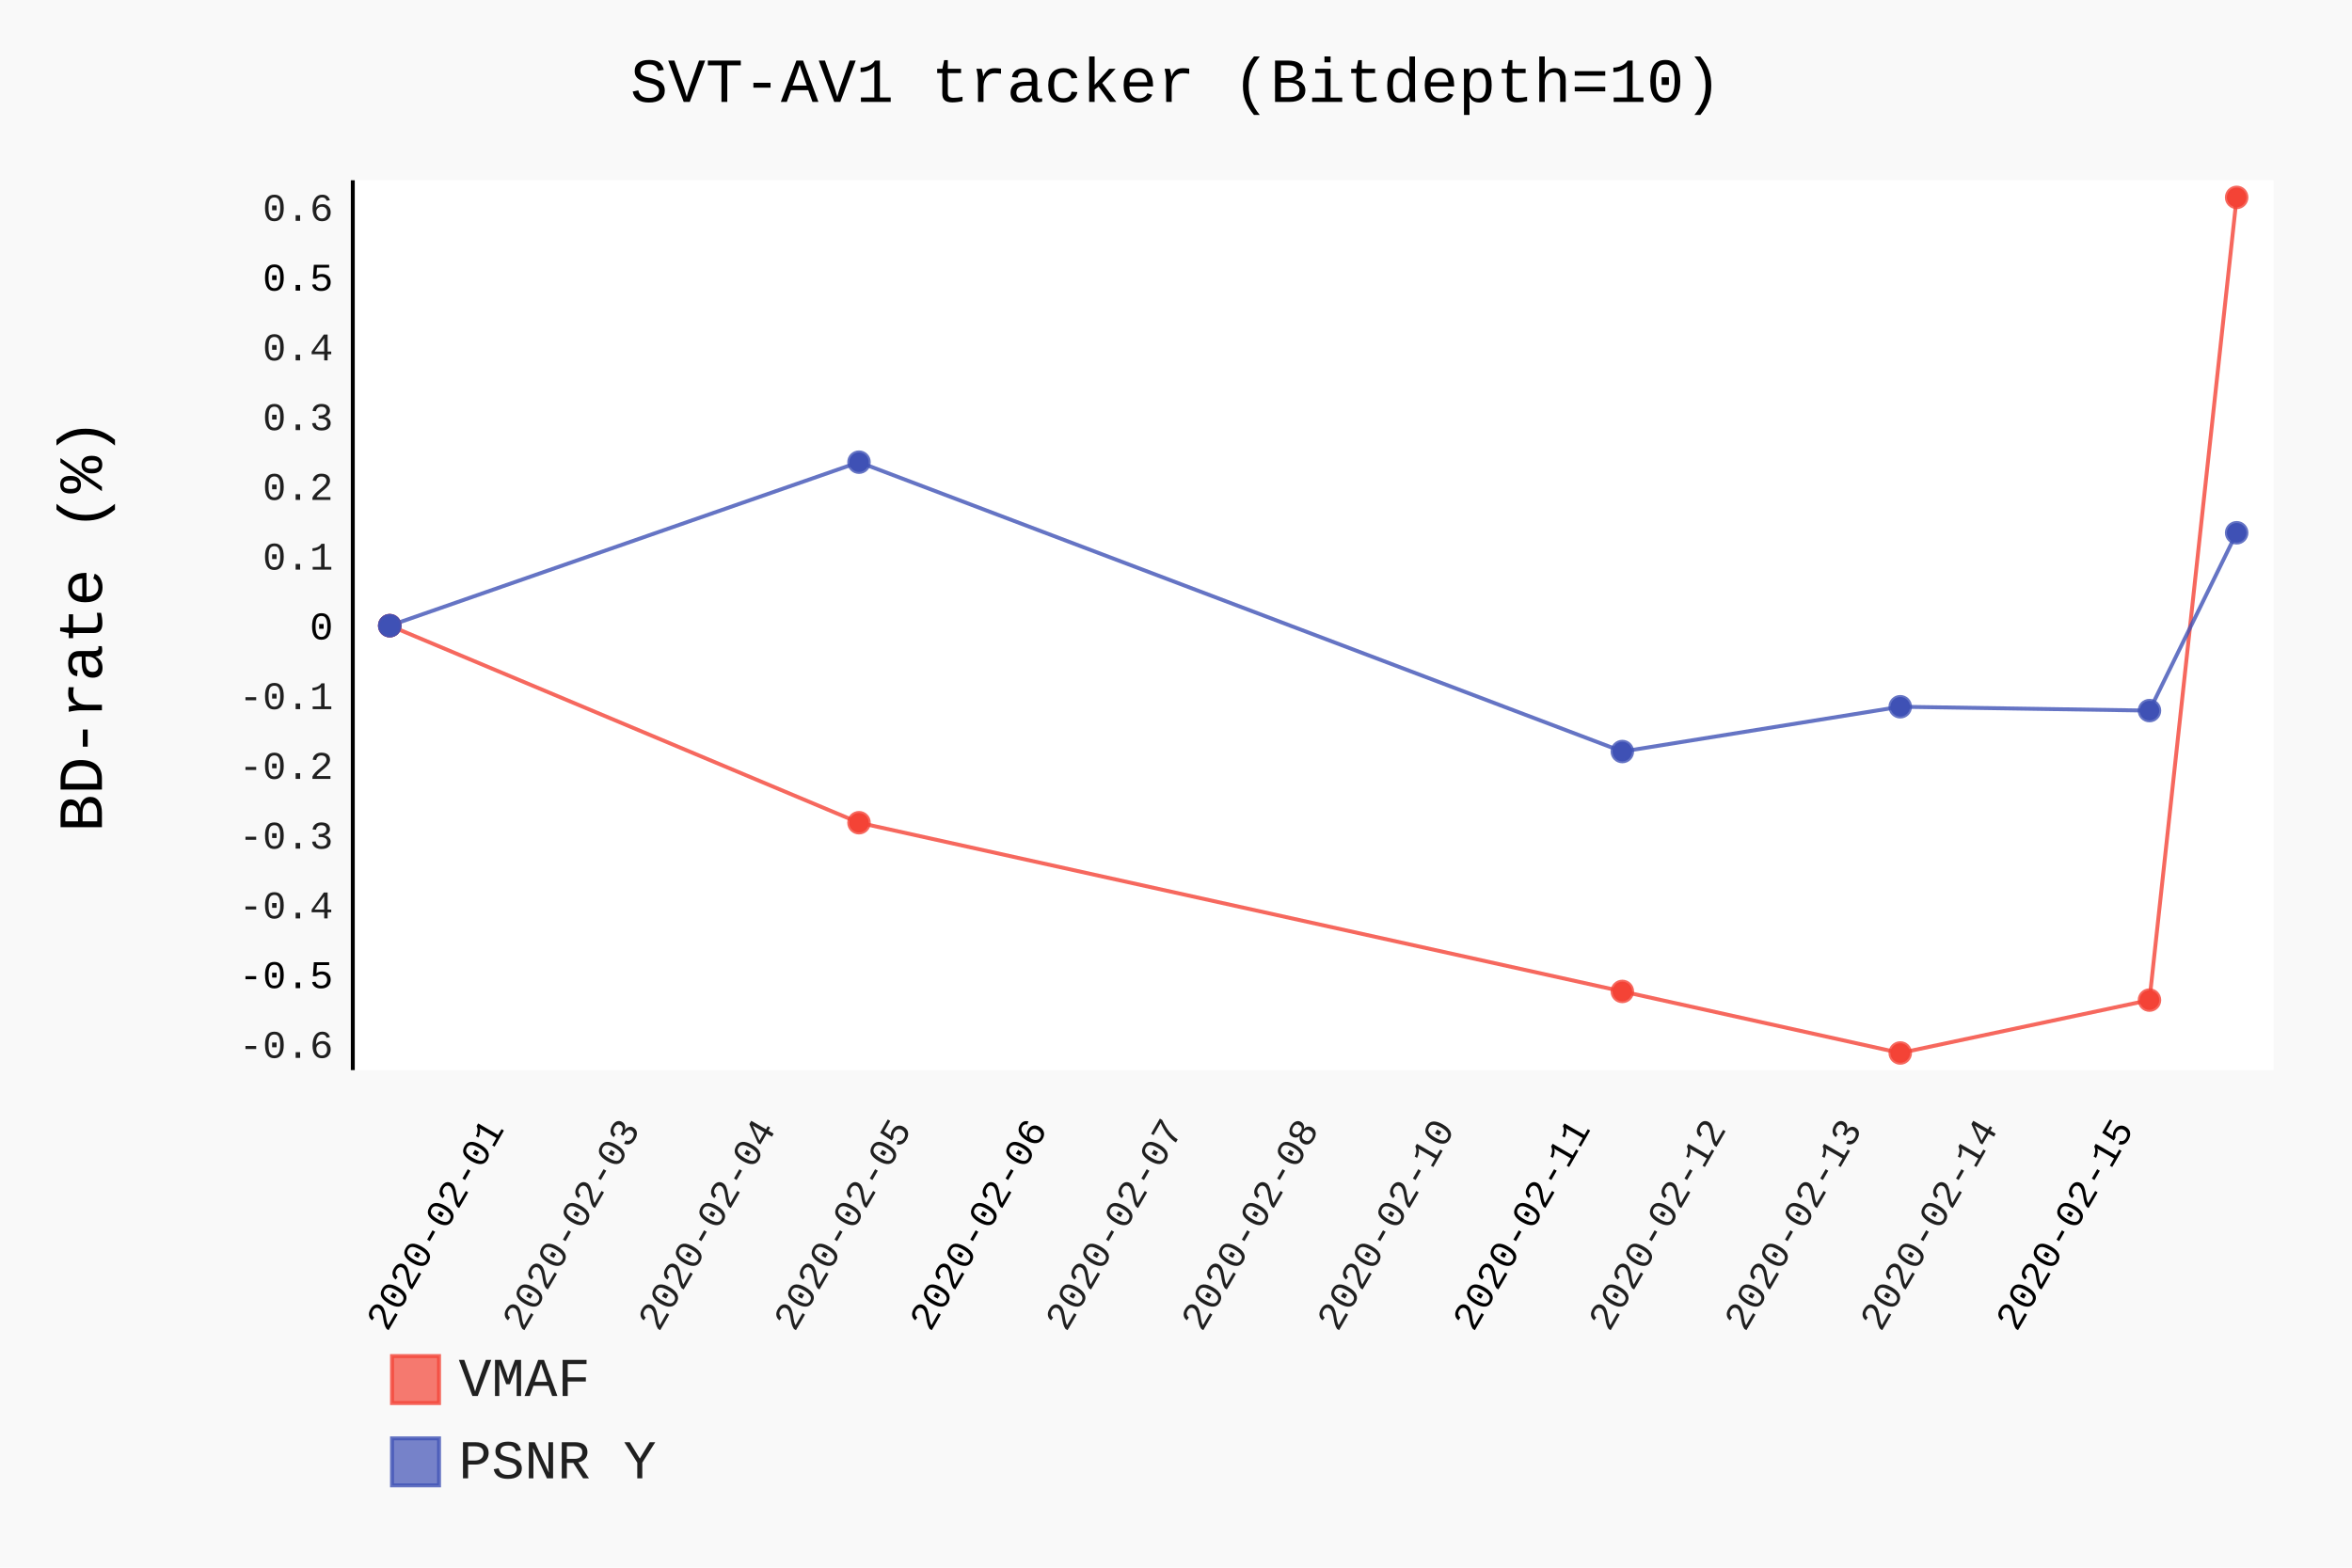
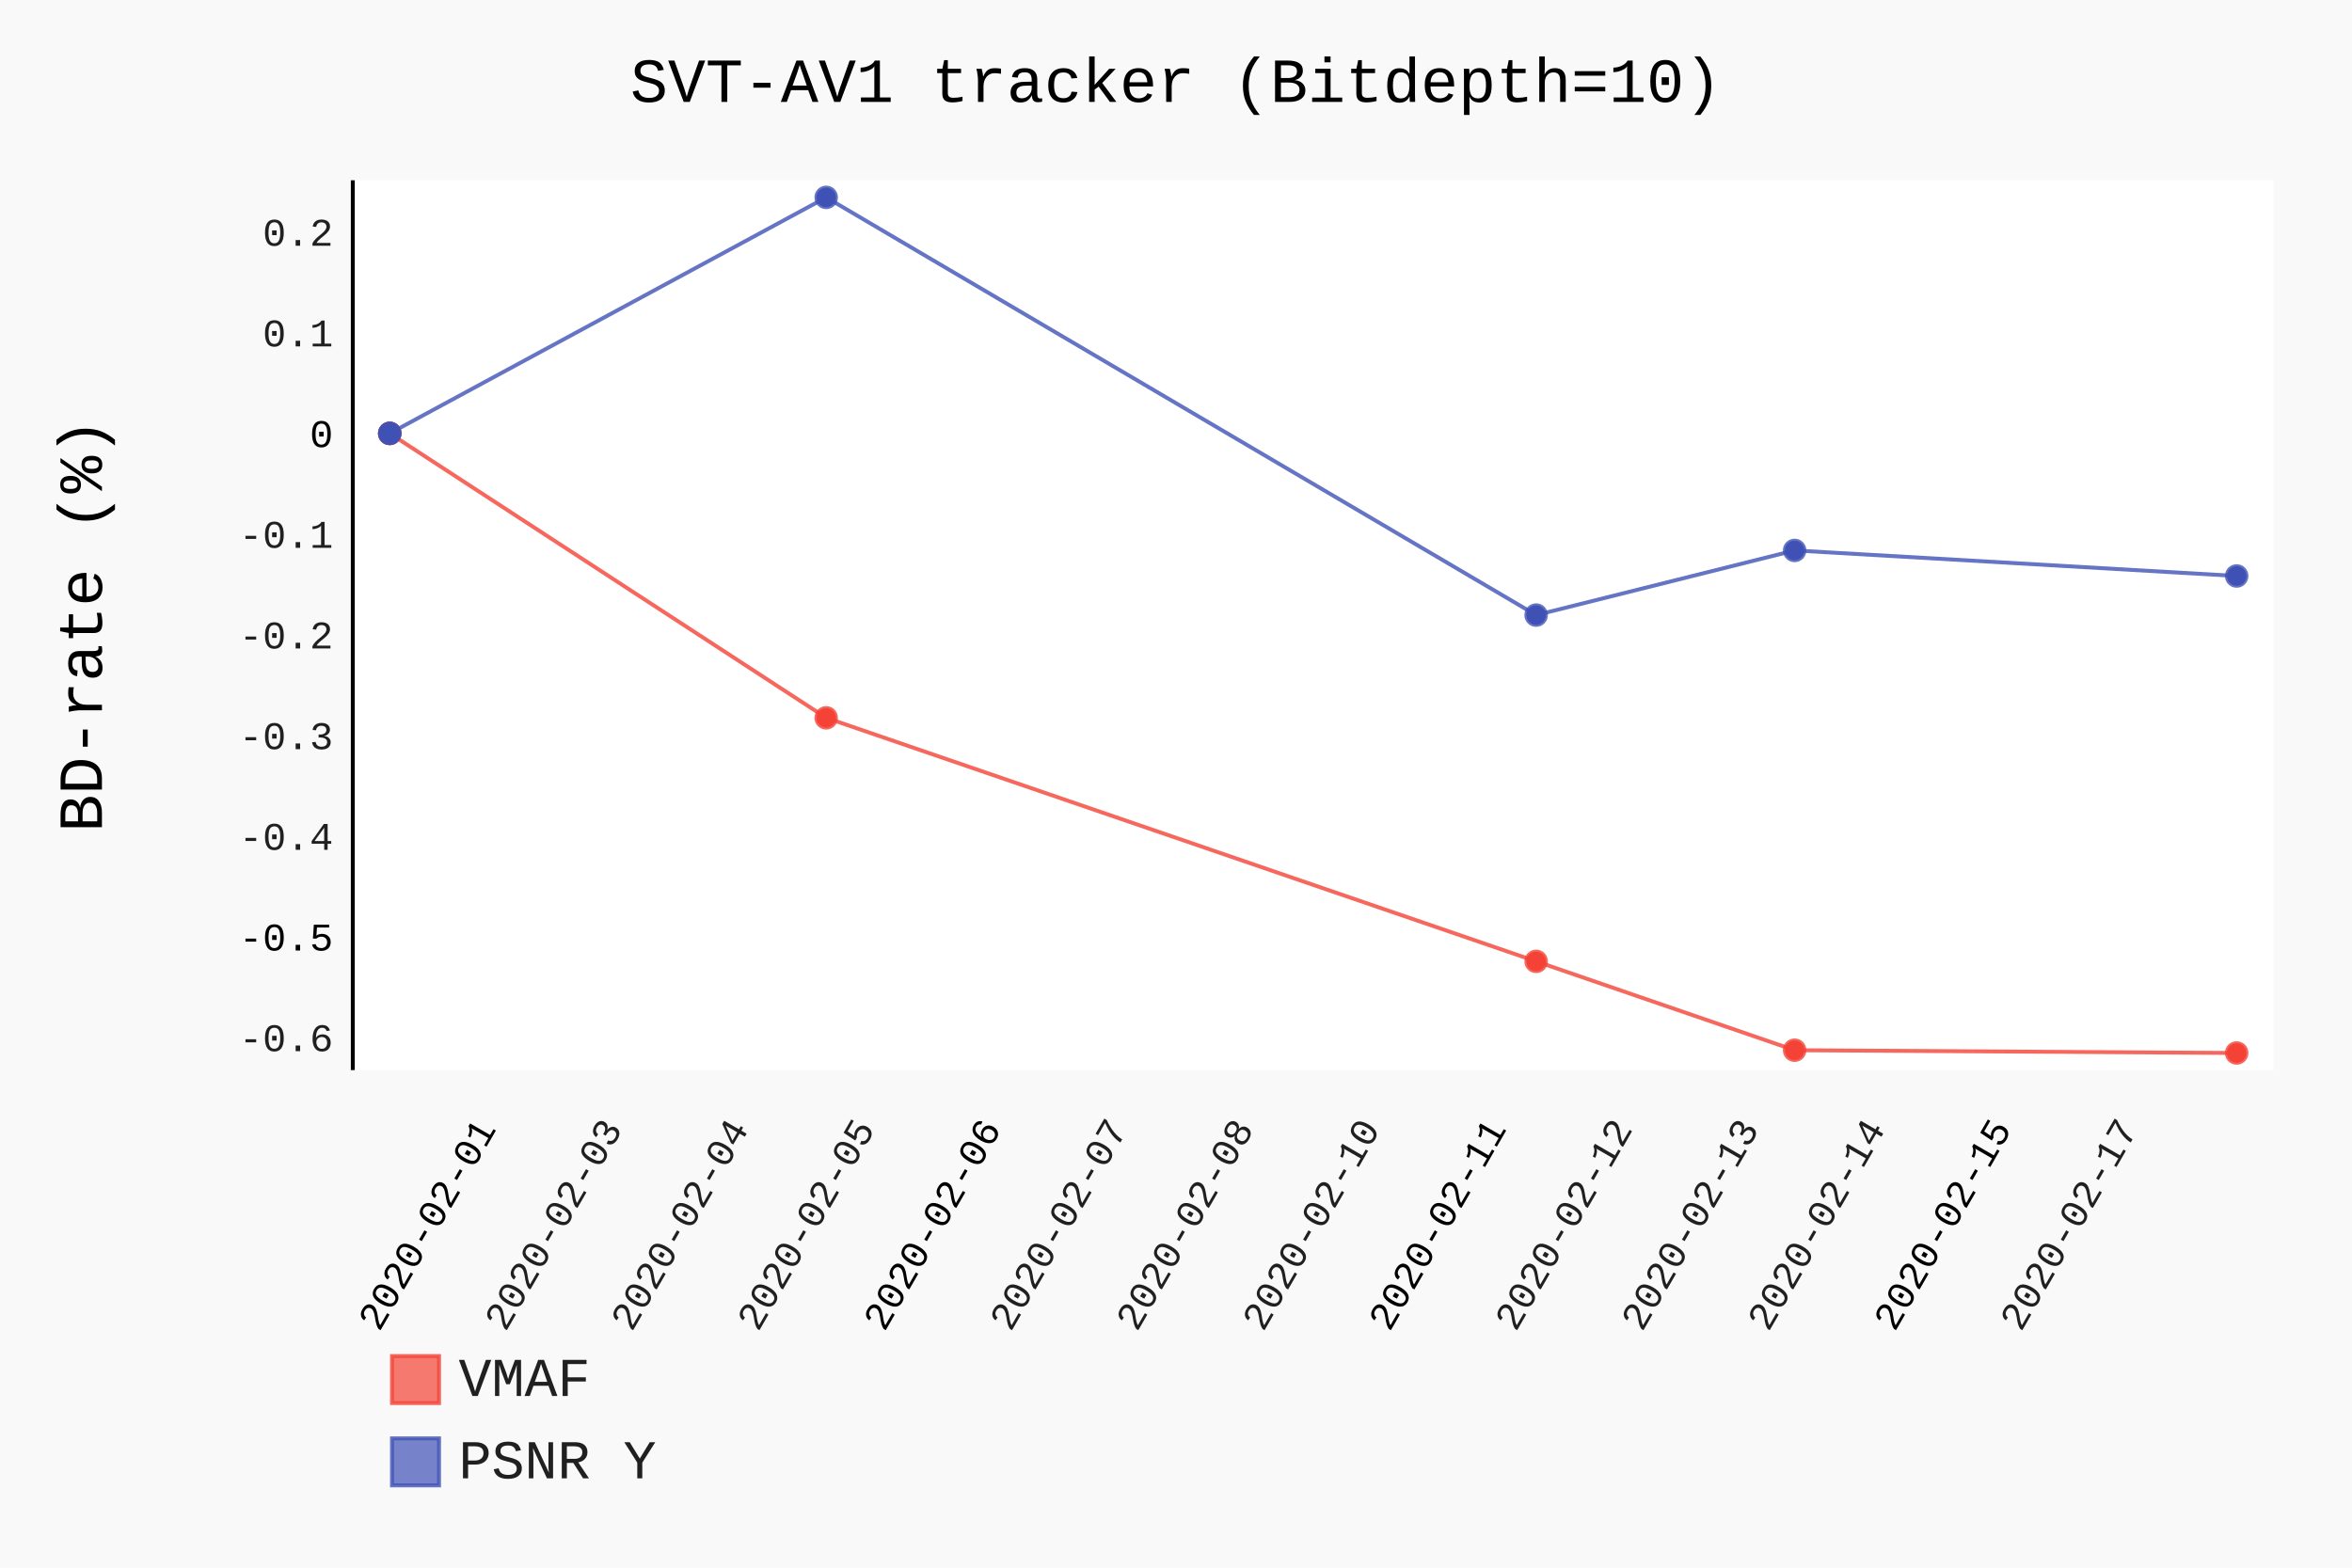
- <svg xmlns="http://www.w3.org/2000/svg" class="pygal-chart" id="chart-eba9c0ce-3b27-43e2-ba43-dafd28b96f3c" viewBox="0 0 600 400">
+ <svg xmlns="http://www.w3.org/2000/svg" class="pygal-chart" id="chart-499de981-8ad5-4343-bbdc-c11c87bce45c" viewBox="0 0 600 400">
  <defs>
-     <style type="text/css">#chart-eba9c0ce-3b27-43e2-ba43-dafd28b96f3c{-webkit-user-select:none;-webkit-font-smoothing:antialiased;font-family:Consolas,"Liberation Mono",Menlo,Courier,monospace}#chart-eba9c0ce-3b27-43e2-ba43-dafd28b96f3c .title{font-family:Consolas,"Liberation Mono",Menlo,Courier,monospace;font-size:16px}#chart-eba9c0ce-3b27-43e2-ba43-dafd28b96f3c .legends .legend text{font-family:Consolas,"Liberation Mono",Menlo,Courier,monospace;font-size:14px}#chart-eba9c0ce-3b27-43e2-ba43-dafd28b96f3c .axis text{font-family:Consolas,"Liberation Mono",Menlo,Courier,monospace;font-size:10px}#chart-eba9c0ce-3b27-43e2-ba43-dafd28b96f3c .axis text.major{font-family:Consolas,"Liberation Mono",Menlo,Courier,monospace;font-size:10px}#chart-eba9c0ce-3b27-43e2-ba43-dafd28b96f3c .text-overlay text.value{font-family:Consolas,"Liberation Mono",Menlo,Courier,monospace;font-size:16px}#chart-eba9c0ce-3b27-43e2-ba43-dafd28b96f3c .text-overlay text.label{font-family:Consolas,"Liberation Mono",Menlo,Courier,monospace;font-size:10px}#chart-eba9c0ce-3b27-43e2-ba43-dafd28b96f3c .tooltip{font-family:Consolas,"Liberation Mono",Menlo,Courier,monospace;font-size:14px}#chart-eba9c0ce-3b27-43e2-ba43-dafd28b96f3c text.no_data{font-family:Consolas,"Liberation Mono",Menlo,Courier,monospace;font-size:64px}
- #chart-eba9c0ce-3b27-43e2-ba43-dafd28b96f3c{background-color:rgba(249,249,249,1)}#chart-eba9c0ce-3b27-43e2-ba43-dafd28b96f3c path,#chart-eba9c0ce-3b27-43e2-ba43-dafd28b96f3c line,#chart-eba9c0ce-3b27-43e2-ba43-dafd28b96f3c rect,#chart-eba9c0ce-3b27-43e2-ba43-dafd28b96f3c circle{-webkit-transition:150ms;-moz-transition:150ms;transition:150ms}#chart-eba9c0ce-3b27-43e2-ba43-dafd28b96f3c .graph &gt; .background{fill:rgba(249,249,249,1)}#chart-eba9c0ce-3b27-43e2-ba43-dafd28b96f3c .plot &gt; .background{fill:rgba(255,255,255,1)}#chart-eba9c0ce-3b27-43e2-ba43-dafd28b96f3c .graph{fill:rgba(0,0,0,.87)}#chart-eba9c0ce-3b27-43e2-ba43-dafd28b96f3c text.no_data{fill:rgba(0,0,0,1)}#chart-eba9c0ce-3b27-43e2-ba43-dafd28b96f3c .title{fill:rgba(0,0,0,1)}#chart-eba9c0ce-3b27-43e2-ba43-dafd28b96f3c .legends .legend text{fill:rgba(0,0,0,.87)}#chart-eba9c0ce-3b27-43e2-ba43-dafd28b96f3c .legends .legend:hover text{fill:rgba(0,0,0,1)}#chart-eba9c0ce-3b27-43e2-ba43-dafd28b96f3c .axis .line{stroke:rgba(0,0,0,1)}#chart-eba9c0ce-3b27-43e2-ba43-dafd28b96f3c .axis .guide.line{stroke:rgba(0,0,0,.54)}#chart-eba9c0ce-3b27-43e2-ba43-dafd28b96f3c .axis .major.line{stroke:rgba(0,0,0,.87)}#chart-eba9c0ce-3b27-43e2-ba43-dafd28b96f3c .axis text.major{fill:rgba(0,0,0,1)}#chart-eba9c0ce-3b27-43e2-ba43-dafd28b96f3c .axis.y .guides:hover .guide.line,#chart-eba9c0ce-3b27-43e2-ba43-dafd28b96f3c .line-graph .axis.x .guides:hover .guide.line,#chart-eba9c0ce-3b27-43e2-ba43-dafd28b96f3c .stackedline-graph .axis.x .guides:hover .guide.line,#chart-eba9c0ce-3b27-43e2-ba43-dafd28b96f3c .xy-graph .axis.x .guides:hover .guide.line{stroke:rgba(0,0,0,1)}#chart-eba9c0ce-3b27-43e2-ba43-dafd28b96f3c .axis .guides:hover text{fill:rgba(0,0,0,1)}#chart-eba9c0ce-3b27-43e2-ba43-dafd28b96f3c .reactive{fill-opacity:.7;stroke-opacity:.8}#chart-eba9c0ce-3b27-43e2-ba43-dafd28b96f3c .ci{stroke:rgba(0,0,0,.87)}#chart-eba9c0ce-3b27-43e2-ba43-dafd28b96f3c .reactive.active,#chart-eba9c0ce-3b27-43e2-ba43-dafd28b96f3c .active .reactive{fill-opacity:.8;stroke-opacity:.9;stroke-width:4}#chart-eba9c0ce-3b27-43e2-ba43-dafd28b96f3c .ci .reactive.active{stroke-width:1.5}#chart-eba9c0ce-3b27-43e2-ba43-dafd28b96f3c .series text{fill:rgba(0,0,0,1)}#chart-eba9c0ce-3b27-43e2-ba43-dafd28b96f3c .tooltip rect{fill:rgba(255,255,255,1);stroke:rgba(0,0,0,1);-webkit-transition:opacity 150ms;-moz-transition:opacity 150ms;transition:opacity 150ms}#chart-eba9c0ce-3b27-43e2-ba43-dafd28b96f3c .tooltip .label{fill:rgba(0,0,0,.87)}#chart-eba9c0ce-3b27-43e2-ba43-dafd28b96f3c .tooltip .label{fill:rgba(0,0,0,.87)}#chart-eba9c0ce-3b27-43e2-ba43-dafd28b96f3c .tooltip .legend{font-size:.8em;fill:rgba(0,0,0,.54)}#chart-eba9c0ce-3b27-43e2-ba43-dafd28b96f3c .tooltip .x_label{font-size:.6em;fill:rgba(0,0,0,1)}#chart-eba9c0ce-3b27-43e2-ba43-dafd28b96f3c .tooltip .xlink{font-size:.5em;text-decoration:underline}#chart-eba9c0ce-3b27-43e2-ba43-dafd28b96f3c .tooltip .value{font-size:1.5em}#chart-eba9c0ce-3b27-43e2-ba43-dafd28b96f3c .bound{font-size:.5em}#chart-eba9c0ce-3b27-43e2-ba43-dafd28b96f3c .max-value{font-size:.75em;fill:rgba(0,0,0,.54)}#chart-eba9c0ce-3b27-43e2-ba43-dafd28b96f3c .map-element{fill:rgba(255,255,255,1);stroke:rgba(0,0,0,.54) !important}#chart-eba9c0ce-3b27-43e2-ba43-dafd28b96f3c .map-element .reactive{fill-opacity:inherit;stroke-opacity:inherit}#chart-eba9c0ce-3b27-43e2-ba43-dafd28b96f3c .color-0,#chart-eba9c0ce-3b27-43e2-ba43-dafd28b96f3c .color-0 a:visited{stroke:#F44336;fill:#F44336}#chart-eba9c0ce-3b27-43e2-ba43-dafd28b96f3c .color-1,#chart-eba9c0ce-3b27-43e2-ba43-dafd28b96f3c .color-1 a:visited{stroke:#3F51B5;fill:#3F51B5}#chart-eba9c0ce-3b27-43e2-ba43-dafd28b96f3c .text-overlay .color-0 text{fill:black}#chart-eba9c0ce-3b27-43e2-ba43-dafd28b96f3c .text-overlay .color-1 text{fill:black}
- #chart-eba9c0ce-3b27-43e2-ba43-dafd28b96f3c text.no_data{text-anchor:middle}#chart-eba9c0ce-3b27-43e2-ba43-dafd28b96f3c .guide.line{fill:none}#chart-eba9c0ce-3b27-43e2-ba43-dafd28b96f3c .centered{text-anchor:middle}#chart-eba9c0ce-3b27-43e2-ba43-dafd28b96f3c .title{text-anchor:middle}#chart-eba9c0ce-3b27-43e2-ba43-dafd28b96f3c .legends .legend text{fill-opacity:1}#chart-eba9c0ce-3b27-43e2-ba43-dafd28b96f3c .axis.x text{text-anchor:middle}#chart-eba9c0ce-3b27-43e2-ba43-dafd28b96f3c .axis.x:not(.web) text[transform]{text-anchor:start}#chart-eba9c0ce-3b27-43e2-ba43-dafd28b96f3c .axis.x:not(.web) text[transform].backwards{text-anchor:end}#chart-eba9c0ce-3b27-43e2-ba43-dafd28b96f3c .axis.y text{text-anchor:end}#chart-eba9c0ce-3b27-43e2-ba43-dafd28b96f3c .axis.y text[transform].backwards{text-anchor:start}#chart-eba9c0ce-3b27-43e2-ba43-dafd28b96f3c .axis.y2 text{text-anchor:start}#chart-eba9c0ce-3b27-43e2-ba43-dafd28b96f3c .axis.y2 text[transform].backwards{text-anchor:end}#chart-eba9c0ce-3b27-43e2-ba43-dafd28b96f3c .axis .guide.line{stroke-dasharray:4,4}#chart-eba9c0ce-3b27-43e2-ba43-dafd28b96f3c .axis .major.guide.line{stroke-dasharray:6,6}#chart-eba9c0ce-3b27-43e2-ba43-dafd28b96f3c .horizontal .axis.y .guide.line,#chart-eba9c0ce-3b27-43e2-ba43-dafd28b96f3c .horizontal .axis.y2 .guide.line,#chart-eba9c0ce-3b27-43e2-ba43-dafd28b96f3c .vertical .axis.x .guide.line{opacity:0}#chart-eba9c0ce-3b27-43e2-ba43-dafd28b96f3c .horizontal .axis.always_show .guide.line,#chart-eba9c0ce-3b27-43e2-ba43-dafd28b96f3c .vertical .axis.always_show .guide.line{opacity:1 !important}#chart-eba9c0ce-3b27-43e2-ba43-dafd28b96f3c .axis.y .guides:hover .guide.line,#chart-eba9c0ce-3b27-43e2-ba43-dafd28b96f3c .axis.y2 .guides:hover .guide.line,#chart-eba9c0ce-3b27-43e2-ba43-dafd28b96f3c .axis.x .guides:hover .guide.line{opacity:1}#chart-eba9c0ce-3b27-43e2-ba43-dafd28b96f3c .axis .guides:hover text{opacity:1}#chart-eba9c0ce-3b27-43e2-ba43-dafd28b96f3c .nofill{fill:none}#chart-eba9c0ce-3b27-43e2-ba43-dafd28b96f3c .subtle-fill{fill-opacity:.2}#chart-eba9c0ce-3b27-43e2-ba43-dafd28b96f3c .dot{stroke-width:1px;fill-opacity:1}#chart-eba9c0ce-3b27-43e2-ba43-dafd28b96f3c .dot.active{stroke-width:5px}#chart-eba9c0ce-3b27-43e2-ba43-dafd28b96f3c .dot.negative{fill:transparent}#chart-eba9c0ce-3b27-43e2-ba43-dafd28b96f3c text,#chart-eba9c0ce-3b27-43e2-ba43-dafd28b96f3c tspan{stroke:none !important}#chart-eba9c0ce-3b27-43e2-ba43-dafd28b96f3c .series text.active{opacity:1}#chart-eba9c0ce-3b27-43e2-ba43-dafd28b96f3c .tooltip rect{fill-opacity:.95;stroke-width:.5}#chart-eba9c0ce-3b27-43e2-ba43-dafd28b96f3c .tooltip text{fill-opacity:1}#chart-eba9c0ce-3b27-43e2-ba43-dafd28b96f3c .showable{visibility:hidden}#chart-eba9c0ce-3b27-43e2-ba43-dafd28b96f3c .showable.shown{visibility:visible}#chart-eba9c0ce-3b27-43e2-ba43-dafd28b96f3c .gauge-background{fill:rgba(229,229,229,1);stroke:none}#chart-eba9c0ce-3b27-43e2-ba43-dafd28b96f3c .bg-lines{stroke:rgba(249,249,249,1);stroke-width:2px}</style>
+     <style type="text/css">#chart-499de981-8ad5-4343-bbdc-c11c87bce45c{-webkit-user-select:none;-webkit-font-smoothing:antialiased;font-family:Consolas,"Liberation Mono",Menlo,Courier,monospace}#chart-499de981-8ad5-4343-bbdc-c11c87bce45c .title{font-family:Consolas,"Liberation Mono",Menlo,Courier,monospace;font-size:16px}#chart-499de981-8ad5-4343-bbdc-c11c87bce45c .legends .legend text{font-family:Consolas,"Liberation Mono",Menlo,Courier,monospace;font-size:14px}#chart-499de981-8ad5-4343-bbdc-c11c87bce45c .axis text{font-family:Consolas,"Liberation Mono",Menlo,Courier,monospace;font-size:10px}#chart-499de981-8ad5-4343-bbdc-c11c87bce45c .axis text.major{font-family:Consolas,"Liberation Mono",Menlo,Courier,monospace;font-size:10px}#chart-499de981-8ad5-4343-bbdc-c11c87bce45c .text-overlay text.value{font-family:Consolas,"Liberation Mono",Menlo,Courier,monospace;font-size:16px}#chart-499de981-8ad5-4343-bbdc-c11c87bce45c .text-overlay text.label{font-family:Consolas,"Liberation Mono",Menlo,Courier,monospace;font-size:10px}#chart-499de981-8ad5-4343-bbdc-c11c87bce45c .tooltip{font-family:Consolas,"Liberation Mono",Menlo,Courier,monospace;font-size:14px}#chart-499de981-8ad5-4343-bbdc-c11c87bce45c text.no_data{font-family:Consolas,"Liberation Mono",Menlo,Courier,monospace;font-size:64px}
+ #chart-499de981-8ad5-4343-bbdc-c11c87bce45c{background-color:rgba(249,249,249,1)}#chart-499de981-8ad5-4343-bbdc-c11c87bce45c path,#chart-499de981-8ad5-4343-bbdc-c11c87bce45c line,#chart-499de981-8ad5-4343-bbdc-c11c87bce45c rect,#chart-499de981-8ad5-4343-bbdc-c11c87bce45c circle{-webkit-transition:150ms;-moz-transition:150ms;transition:150ms}#chart-499de981-8ad5-4343-bbdc-c11c87bce45c .graph &gt; .background{fill:rgba(249,249,249,1)}#chart-499de981-8ad5-4343-bbdc-c11c87bce45c .plot &gt; .background{fill:rgba(255,255,255,1)}#chart-499de981-8ad5-4343-bbdc-c11c87bce45c .graph{fill:rgba(0,0,0,.87)}#chart-499de981-8ad5-4343-bbdc-c11c87bce45c text.no_data{fill:rgba(0,0,0,1)}#chart-499de981-8ad5-4343-bbdc-c11c87bce45c .title{fill:rgba(0,0,0,1)}#chart-499de981-8ad5-4343-bbdc-c11c87bce45c .legends .legend text{fill:rgba(0,0,0,.87)}#chart-499de981-8ad5-4343-bbdc-c11c87bce45c .legends .legend:hover text{fill:rgba(0,0,0,1)}#chart-499de981-8ad5-4343-bbdc-c11c87bce45c .axis .line{stroke:rgba(0,0,0,1)}#chart-499de981-8ad5-4343-bbdc-c11c87bce45c .axis .guide.line{stroke:rgba(0,0,0,.54)}#chart-499de981-8ad5-4343-bbdc-c11c87bce45c .axis .major.line{stroke:rgba(0,0,0,.87)}#chart-499de981-8ad5-4343-bbdc-c11c87bce45c .axis text.major{fill:rgba(0,0,0,1)}#chart-499de981-8ad5-4343-bbdc-c11c87bce45c .axis.y .guides:hover .guide.line,#chart-499de981-8ad5-4343-bbdc-c11c87bce45c .line-graph .axis.x .guides:hover .guide.line,#chart-499de981-8ad5-4343-bbdc-c11c87bce45c .stackedline-graph .axis.x .guides:hover .guide.line,#chart-499de981-8ad5-4343-bbdc-c11c87bce45c .xy-graph .axis.x .guides:hover .guide.line{stroke:rgba(0,0,0,1)}#chart-499de981-8ad5-4343-bbdc-c11c87bce45c .axis .guides:hover text{fill:rgba(0,0,0,1)}#chart-499de981-8ad5-4343-bbdc-c11c87bce45c .reactive{fill-opacity:.7;stroke-opacity:.8}#chart-499de981-8ad5-4343-bbdc-c11c87bce45c .ci{stroke:rgba(0,0,0,.87)}#chart-499de981-8ad5-4343-bbdc-c11c87bce45c .reactive.active,#chart-499de981-8ad5-4343-bbdc-c11c87bce45c .active .reactive{fill-opacity:.8;stroke-opacity:.9;stroke-width:4}#chart-499de981-8ad5-4343-bbdc-c11c87bce45c .ci .reactive.active{stroke-width:1.5}#chart-499de981-8ad5-4343-bbdc-c11c87bce45c .series text{fill:rgba(0,0,0,1)}#chart-499de981-8ad5-4343-bbdc-c11c87bce45c .tooltip rect{fill:rgba(255,255,255,1);stroke:rgba(0,0,0,1);-webkit-transition:opacity 150ms;-moz-transition:opacity 150ms;transition:opacity 150ms}#chart-499de981-8ad5-4343-bbdc-c11c87bce45c .tooltip .label{fill:rgba(0,0,0,.87)}#chart-499de981-8ad5-4343-bbdc-c11c87bce45c .tooltip .label{fill:rgba(0,0,0,.87)}#chart-499de981-8ad5-4343-bbdc-c11c87bce45c .tooltip .legend{font-size:.8em;fill:rgba(0,0,0,.54)}#chart-499de981-8ad5-4343-bbdc-c11c87bce45c .tooltip .x_label{font-size:.6em;fill:rgba(0,0,0,1)}#chart-499de981-8ad5-4343-bbdc-c11c87bce45c .tooltip .xlink{font-size:.5em;text-decoration:underline}#chart-499de981-8ad5-4343-bbdc-c11c87bce45c .tooltip .value{font-size:1.5em}#chart-499de981-8ad5-4343-bbdc-c11c87bce45c .bound{font-size:.5em}#chart-499de981-8ad5-4343-bbdc-c11c87bce45c .max-value{font-size:.75em;fill:rgba(0,0,0,.54)}#chart-499de981-8ad5-4343-bbdc-c11c87bce45c .map-element{fill:rgba(255,255,255,1);stroke:rgba(0,0,0,.54) !important}#chart-499de981-8ad5-4343-bbdc-c11c87bce45c .map-element .reactive{fill-opacity:inherit;stroke-opacity:inherit}#chart-499de981-8ad5-4343-bbdc-c11c87bce45c .color-0,#chart-499de981-8ad5-4343-bbdc-c11c87bce45c .color-0 a:visited{stroke:#F44336;fill:#F44336}#chart-499de981-8ad5-4343-bbdc-c11c87bce45c .color-1,#chart-499de981-8ad5-4343-bbdc-c11c87bce45c .color-1 a:visited{stroke:#3F51B5;fill:#3F51B5}#chart-499de981-8ad5-4343-bbdc-c11c87bce45c .text-overlay .color-0 text{fill:black}#chart-499de981-8ad5-4343-bbdc-c11c87bce45c .text-overlay .color-1 text{fill:black}
+ #chart-499de981-8ad5-4343-bbdc-c11c87bce45c text.no_data{text-anchor:middle}#chart-499de981-8ad5-4343-bbdc-c11c87bce45c .guide.line{fill:none}#chart-499de981-8ad5-4343-bbdc-c11c87bce45c .centered{text-anchor:middle}#chart-499de981-8ad5-4343-bbdc-c11c87bce45c .title{text-anchor:middle}#chart-499de981-8ad5-4343-bbdc-c11c87bce45c .legends .legend text{fill-opacity:1}#chart-499de981-8ad5-4343-bbdc-c11c87bce45c .axis.x text{text-anchor:middle}#chart-499de981-8ad5-4343-bbdc-c11c87bce45c .axis.x:not(.web) text[transform]{text-anchor:start}#chart-499de981-8ad5-4343-bbdc-c11c87bce45c .axis.x:not(.web) text[transform].backwards{text-anchor:end}#chart-499de981-8ad5-4343-bbdc-c11c87bce45c .axis.y text{text-anchor:end}#chart-499de981-8ad5-4343-bbdc-c11c87bce45c .axis.y text[transform].backwards{text-anchor:start}#chart-499de981-8ad5-4343-bbdc-c11c87bce45c .axis.y2 text{text-anchor:start}#chart-499de981-8ad5-4343-bbdc-c11c87bce45c .axis.y2 text[transform].backwards{text-anchor:end}#chart-499de981-8ad5-4343-bbdc-c11c87bce45c .axis .guide.line{stroke-dasharray:4,4}#chart-499de981-8ad5-4343-bbdc-c11c87bce45c .axis .major.guide.line{stroke-dasharray:6,6}#chart-499de981-8ad5-4343-bbdc-c11c87bce45c .horizontal .axis.y .guide.line,#chart-499de981-8ad5-4343-bbdc-c11c87bce45c .horizontal .axis.y2 .guide.line,#chart-499de981-8ad5-4343-bbdc-c11c87bce45c .vertical .axis.x .guide.line{opacity:0}#chart-499de981-8ad5-4343-bbdc-c11c87bce45c .horizontal .axis.always_show .guide.line,#chart-499de981-8ad5-4343-bbdc-c11c87bce45c .vertical .axis.always_show .guide.line{opacity:1 !important}#chart-499de981-8ad5-4343-bbdc-c11c87bce45c .axis.y .guides:hover .guide.line,#chart-499de981-8ad5-4343-bbdc-c11c87bce45c .axis.y2 .guides:hover .guide.line,#chart-499de981-8ad5-4343-bbdc-c11c87bce45c .axis.x .guides:hover .guide.line{opacity:1}#chart-499de981-8ad5-4343-bbdc-c11c87bce45c .axis .guides:hover text{opacity:1}#chart-499de981-8ad5-4343-bbdc-c11c87bce45c .nofill{fill:none}#chart-499de981-8ad5-4343-bbdc-c11c87bce45c .subtle-fill{fill-opacity:.2}#chart-499de981-8ad5-4343-bbdc-c11c87bce45c .dot{stroke-width:1px;fill-opacity:1}#chart-499de981-8ad5-4343-bbdc-c11c87bce45c .dot.active{stroke-width:5px}#chart-499de981-8ad5-4343-bbdc-c11c87bce45c .dot.negative{fill:transparent}#chart-499de981-8ad5-4343-bbdc-c11c87bce45c text,#chart-499de981-8ad5-4343-bbdc-c11c87bce45c tspan{stroke:none !important}#chart-499de981-8ad5-4343-bbdc-c11c87bce45c .series text.active{opacity:1}#chart-499de981-8ad5-4343-bbdc-c11c87bce45c .tooltip rect{fill-opacity:.95;stroke-width:.5}#chart-499de981-8ad5-4343-bbdc-c11c87bce45c .tooltip text{fill-opacity:1}#chart-499de981-8ad5-4343-bbdc-c11c87bce45c .showable{visibility:hidden}#chart-499de981-8ad5-4343-bbdc-c11c87bce45c .showable.shown{visibility:visible}#chart-499de981-8ad5-4343-bbdc-c11c87bce45c .gauge-background{fill:rgba(229,229,229,1);stroke:none}#chart-499de981-8ad5-4343-bbdc-c11c87bce45c .bg-lines{stroke:rgba(249,249,249,1);stroke-width:2px}</style>
  </defs>
  <g class="graph datetimeline-graph vertical">
    <rect class="background" height="400" width="600" x="0" y="0" />
    <g class="plot" transform="translate(90, 46)">
      <rect class="background" height="227.038" width="490.0" x="0" y="0" />
      <g class="axis y">
        <g class="guides">
-           <text class="" x="-5" y="223.921">-0.6</text>
+           <text class="" x="-5" y="222.216">-0.6</text>
        </g>
        <g class="guides">
-           <text class="major" x="-5" y="206.124">-0.5</text>
+           <text class="major" x="-5" y="196.527">-0.5</text>
        </g>
        <g class="guides">
-           <text class="" x="-5" y="188.328">-0.4</text>
+           <text class="" x="-5" y="170.837">-0.4</text>
        </g>
        <g class="guides">
-           <text class="" x="-5" y="170.531">-0.3</text>
+           <text class="" x="-5" y="145.148">-0.3</text>
        </g>
        <g class="guides">
-           <text class="" x="-5" y="152.735">-0.2</text>
+           <text class="" x="-5" y="119.459">-0.2</text>
        </g>
        <g class="guides">
-           <text class="" x="-5" y="134.938">-0.1</text>
+           <text class="" x="-5" y="93.77">-0.1</text>
        </g>
        <g class="guides">
-           <text class="major" x="-5" y="117.142">0</text>
+           <text class="major" x="-5" y="68.081">0</text>
        </g>
        <g class="guides">
-           <text class="" x="-5" y="99.345">0.1</text>
+           <text class="" x="-5" y="42.392">0.1</text>
        </g>
        <g class="guides">
-           <text class="" x="-5" y="81.548">0.2</text>
-         </g>
-         <g class="guides">
-           <text class="" x="-5" y="63.752">0.3</text>
-         </g>
-         <g class="guides">
-           <text class="" x="-5" y="45.955">0.4</text>
-         </g>
-         <g class="guides">
-           <text class="major" x="-5" y="28.159">0.5</text>
-         </g>
-         <g class="guides">
-           <text class="" x="-5" y="10.362">0.6</text>
+           <text class="" x="-5" y="16.703">0.2</text>
        </g>
      </g>
      <g class="axis x">
        <path class="line" d="M0 0 v227.038" />
        <g class="guides">
-           <path class="major guide line" d="M38.796 0 v227.038" />
-           <text class="major backwards" transform="rotate(300 38.79641 242.0385)" x="38.796" y="242.038">2020-02-01</text>
+           <path class="major guide line" d="M36.742 0 v227.038" />
+           <text class="major backwards" transform="rotate(300 36.74236 242.0385)" x="36.742" y="242.038">2020-02-01</text>
        </g>
        <g class="guides">
-           <path class="guide line" d="M73.435 0 v227.038" />
-           <text class="backwards" transform="rotate(300 73.43478 242.0385)" x="73.435" y="242.038">2020-02-03</text>
+           <path class="guide line" d="M68.958 0 v227.038" />
+           <text class="backwards" transform="rotate(300 68.95849 242.0385)" x="68.958" y="242.038">2020-02-03</text>
        </g>
        <g class="guides">
-           <path class="guide line" d="M108.073 0 v227.038" />
-           <text class="backwards" transform="rotate(300 108.0731 242.0385)" x="108.073" y="242.038">2020-02-04</text>
+           <path class="guide line" d="M101.175 0 v227.038" />
+           <text class="backwards" transform="rotate(300 101.1746 242.0385)" x="101.175" y="242.038">2020-02-04</text>
        </g>
        <g class="guides">
-           <path class="guide line" d="M142.712 0 v227.038" />
-           <text class="backwards" transform="rotate(300 142.7115 242.0385)" x="142.712" y="242.038">2020-02-05</text>
+           <path class="guide line" d="M133.391 0 v227.038" />
+           <text class="backwards" transform="rotate(300 133.3908 242.0385)" x="133.391" y="242.038">2020-02-05</text>
        </g>
        <g class="guides">
-           <path class="major guide line" d="M177.35 0 v227.038" />
-           <text class="major backwards" transform="rotate(300 177.3499 242.0385)" x="177.35" y="242.038">2020-02-06</text>
+           <path class="major guide line" d="M165.607 0 v227.038" />
+           <text class="major backwards" transform="rotate(300 165.6069 242.0385)" x="165.607" y="242.038">2020-02-06</text>
        </g>
        <g class="guides">
-           <path class="guide line" d="M211.988 0 v227.038" />
-           <text class="backwards" transform="rotate(300 211.9882 242.0385)" x="211.988" y="242.038">2020-02-07</text>
+           <path class="guide line" d="M197.823 0 v227.038" />
+           <text class="backwards" transform="rotate(300 197.823 242.0385)" x="197.823" y="242.038">2020-02-07</text>
        </g>
        <g class="guides">
-           <path class="guide line" d="M246.627 0 v227.038" />
-           <text class="backwards" transform="rotate(300 246.6266 242.0385)" x="246.627" y="242.038">2020-02-08</text>
+           <path class="guide line" d="M230.039 0 v227.038" />
+           <text class="backwards" transform="rotate(300 230.0392 242.0385)" x="230.039" y="242.038">2020-02-08</text>
        </g>
        <g class="guides">
-           <path class="guide line" d="M281.265 0 v227.038" />
-           <text class="backwards" transform="rotate(300 281.265 242.0385)" x="281.265" y="242.038">2020-02-10</text>
+           <path class="guide line" d="M262.255 0 v227.038" />
+           <text class="backwards" transform="rotate(300 262.2553 242.0385)" x="262.255" y="242.038">2020-02-10</text>
        </g>
        <g class="guides">
-           <path class="major guide line" d="M315.903 0 v227.038" />
-           <text class="major backwards" transform="rotate(300 315.9034 242.0385)" x="315.903" y="242.038">2020-02-11</text>
+           <path class="major guide line" d="M294.471 0 v227.038" />
+           <text class="major backwards" transform="rotate(300 294.4714 242.0385)" x="294.471" y="242.038">2020-02-11</text>
        </g>
        <g class="guides">
-           <path class="guide line" d="M350.542 0 v227.038" />
-           <text class="backwards" transform="rotate(300 350.5417 242.0385)" x="350.542" y="242.038">2020-02-12</text>
+           <path class="guide line" d="M326.688 0 v227.038" />
+           <text class="backwards" transform="rotate(300 326.6875 242.0385)" x="326.688" y="242.038">2020-02-12</text>
        </g>
        <g class="guides">
-           <path class="guide line" d="M385.18 0 v227.038" />
-           <text class="backwards" transform="rotate(300 385.1801 242.0385)" x="385.18" y="242.038">2020-02-13</text>
+           <path class="guide line" d="M358.904 0 v227.038" />
+           <text class="backwards" transform="rotate(300 358.9037 242.0385)" x="358.904" y="242.038">2020-02-13</text>
        </g>
        <g class="guides">
-           <path class="guide line" d="M419.818 0 v227.038" />
-           <text class="backwards" transform="rotate(300 419.8185 242.0385)" x="419.818" y="242.038">2020-02-14</text>
+           <path class="guide line" d="M391.12 0 v227.038" />
+           <text class="backwards" transform="rotate(300 391.1198 242.0385)" x="391.12" y="242.038">2020-02-14</text>
        </g>
        <g class="guides">
-           <path class="major guide line" d="M454.457 0 v227.038" />
-           <text class="major backwards" transform="rotate(300 454.4568 242.0385)" x="454.457" y="242.038">2020-02-15</text>
+           <path class="major guide line" d="M423.336 0 v227.038" />
+           <text class="major backwards" transform="rotate(300 423.3359 242.0385)" x="423.336" y="242.038">2020-02-15</text>
+         </g>
+         <g class="guides">
+           <path class="guide line" d="M455.552 0 v227.038" />
+           <text class="backwards" transform="rotate(300 455.5521 242.0385)" x="455.552" y="242.038">2020-02-17</text>
        </g>
      </g>
      <g class="series serie-0 color-0">
-         <path class="line reactive nofill" d="M9.423 113.642 L9.423 113.642 129.133 163.919 323.86 206.966 394.756 222.672 458.336 209.176 480.577 4.366" />
+         <path class="line reactive nofill" d="M9.423 64.581 L9.423 64.581 120.762 137.156 301.871 199.293 367.81 221.966 480.577 222.672" />
      </g>
      <g class="series serie-1 color-1">
-         <path class="line reactive nofill" d="M9.423 113.642 L9.423 113.642 129.133 71.926 323.86 145.756 394.756 134.329 458.336 135.313 480.577 89.937" />
+         <path class="line reactive nofill" d="M9.423 64.581 L9.423 64.581 120.762 4.366 301.871 110.939 367.81 94.444 480.577 100.963" />
      </g>
    </g>
    <g class="titles">
      <text class="title plot_title" x="300.0" y="26">SVT-AV1 tracker (Bitdepth=10)</text>
      <text class="title" transform="rotate(-90 0 159.5192)" x="0" y="185.519">BD-rate (%)</text>
    </g>
    <g class="plot overlay" transform="translate(90, 46)">
      <g class="series serie-0 color-0">
        <g class="dots">
-           <circle class="dot reactive tooltip-trigger" cx="9.423" cy="113.642" r="2.5" />
+           <circle class="dot reactive tooltip-trigger" cx="9.423" cy="64.581" r="2.5" />
        </g>
        <g class="dots">
-           <circle class="dot reactive tooltip-trigger" cx="9.423" cy="113.642" r="2.5" />
+           <circle class="dot reactive tooltip-trigger" cx="9.423" cy="64.581" r="2.5" />
        </g>
        <g class="dots">
-           <circle class="dot reactive tooltip-trigger" cx="129.133" cy="163.919" r="2.5" />
+           <circle class="dot reactive tooltip-trigger" cx="120.762" cy="137.156" r="2.5" />
        </g>
        <g class="dots">
-           <circle class="dot reactive tooltip-trigger" cx="323.86" cy="206.966" r="2.5" />
+           <circle class="dot reactive tooltip-trigger" cx="301.871" cy="199.293" r="2.5" />
        </g>
        <g class="dots">
-           <circle class="dot reactive tooltip-trigger" cx="394.756" cy="222.672" r="2.5" />
+           <circle class="dot reactive tooltip-trigger" cx="367.81" cy="221.966" r="2.5" />
        </g>
        <g class="dots">
-           <circle class="dot reactive tooltip-trigger" cx="458.336" cy="209.176" r="2.5" />
-         </g>
-         <g class="dots">
-           <circle class="dot reactive tooltip-trigger" cx="480.577" cy="4.366" r="2.5" />
+           <circle class="dot reactive tooltip-trigger" cx="480.577" cy="222.672" r="2.5" />
        </g>
      </g>
      <g class="series serie-1 color-1">
        <g class="dots">
-           <circle class="dot reactive tooltip-trigger" cx="9.423" cy="113.642" r="2.5" />
+           <circle class="dot reactive tooltip-trigger" cx="9.423" cy="64.581" r="2.5" />
        </g>
        <g class="dots">
-           <circle class="dot reactive tooltip-trigger" cx="9.423" cy="113.642" r="2.5" />
+           <circle class="dot reactive tooltip-trigger" cx="9.423" cy="64.581" r="2.5" />
        </g>
        <g class="dots">
-           <circle class="dot reactive tooltip-trigger" cx="129.133" cy="71.926" r="2.5" />
+           <circle class="dot reactive tooltip-trigger" cx="120.762" cy="4.366" r="2.5" />
        </g>
        <g class="dots">
-           <circle class="dot reactive tooltip-trigger" cx="323.86" cy="145.756" r="2.5" />
+           <circle class="dot reactive tooltip-trigger" cx="301.871" cy="110.939" r="2.5" />
        </g>
        <g class="dots">
-           <circle class="dot reactive tooltip-trigger" cx="394.756" cy="134.329" r="2.5" />
+           <circle class="dot reactive tooltip-trigger" cx="367.81" cy="94.444" r="2.5" />
        </g>
        <g class="dots">
-           <circle class="dot reactive tooltip-trigger" cx="458.336" cy="135.313" r="2.5" />
-         </g>
-         <g class="dots">
-           <circle class="dot reactive tooltip-trigger" cx="480.577" cy="89.937" r="2.5" />
+           <circle class="dot reactive tooltip-trigger" cx="480.577" cy="100.963" r="2.5" />
        </g>
      </g>
    </g>
    <g class="plot text-overlay" transform="translate(90, 46)">
      <g class="series serie-0 color-0" />
      <g class="series serie-1 color-1" />
    </g>
    <g class="plot tooltip-overlay" transform="translate(90, 46)">
      <g class="tooltip" style="opacity: 0" transform="translate(0 0)">
        <rect class="tooltip-box" height="0" rx="0" ry="0" width="0" />
        <g class="text" />
      </g>
    </g>
    <g class="legends" transform="translate(100, 345)">
      <g class="legend reactive activate-serie" id="activate-serie-0">
        <rect class="color-0 reactive" height="12" width="12" x="0.0" y="1.0" />
        <text x="17.0" y="11.2">VMAF</text>
      </g>
      <g class="legend reactive activate-serie" id="activate-serie-1">
        <rect class="color-1 reactive" height="12" width="12" x="0.0" y="22.0" />
        <text x="17.0" y="32.2">PSNR Y</text>
      </g>
    </g>
  </g>
</svg>
